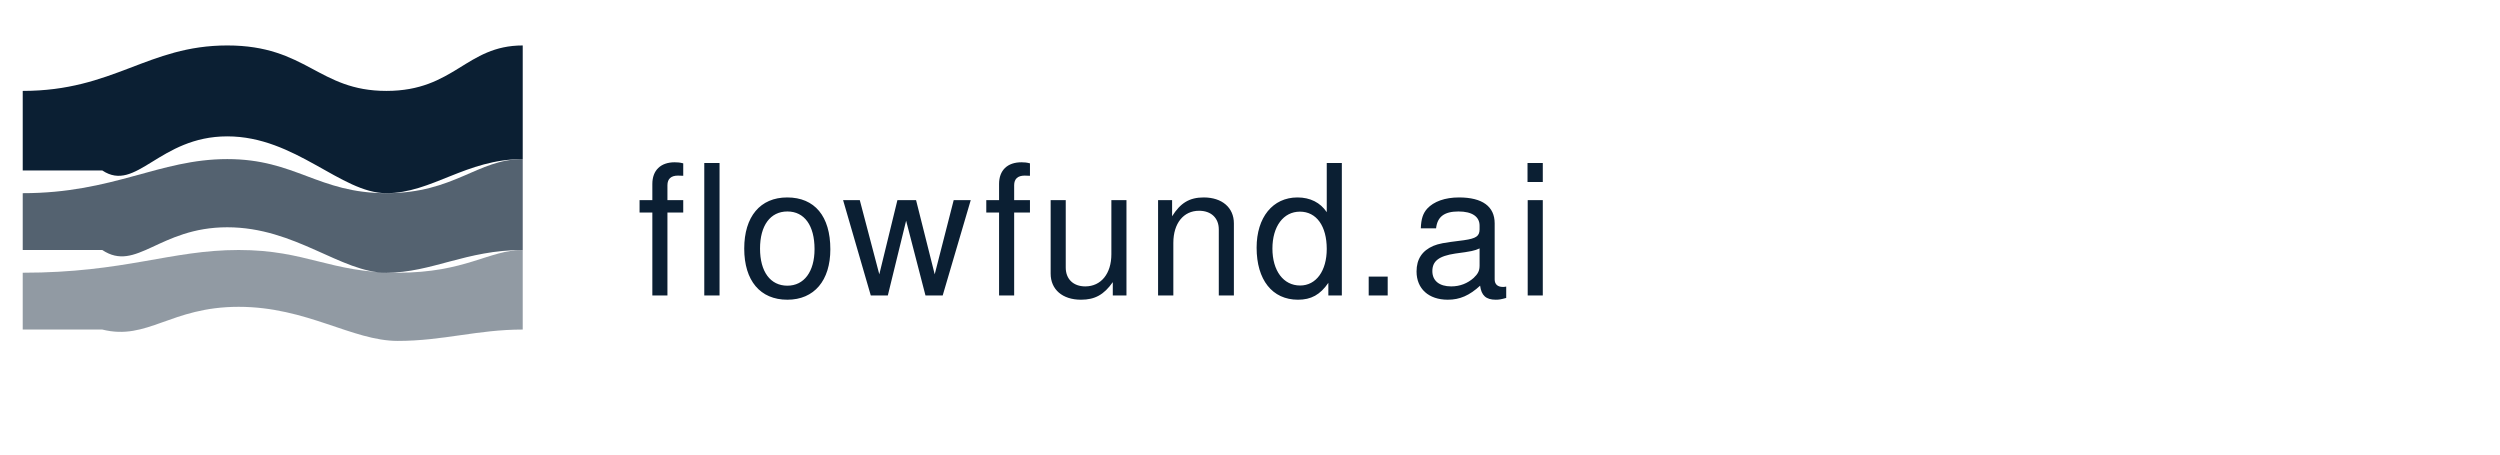
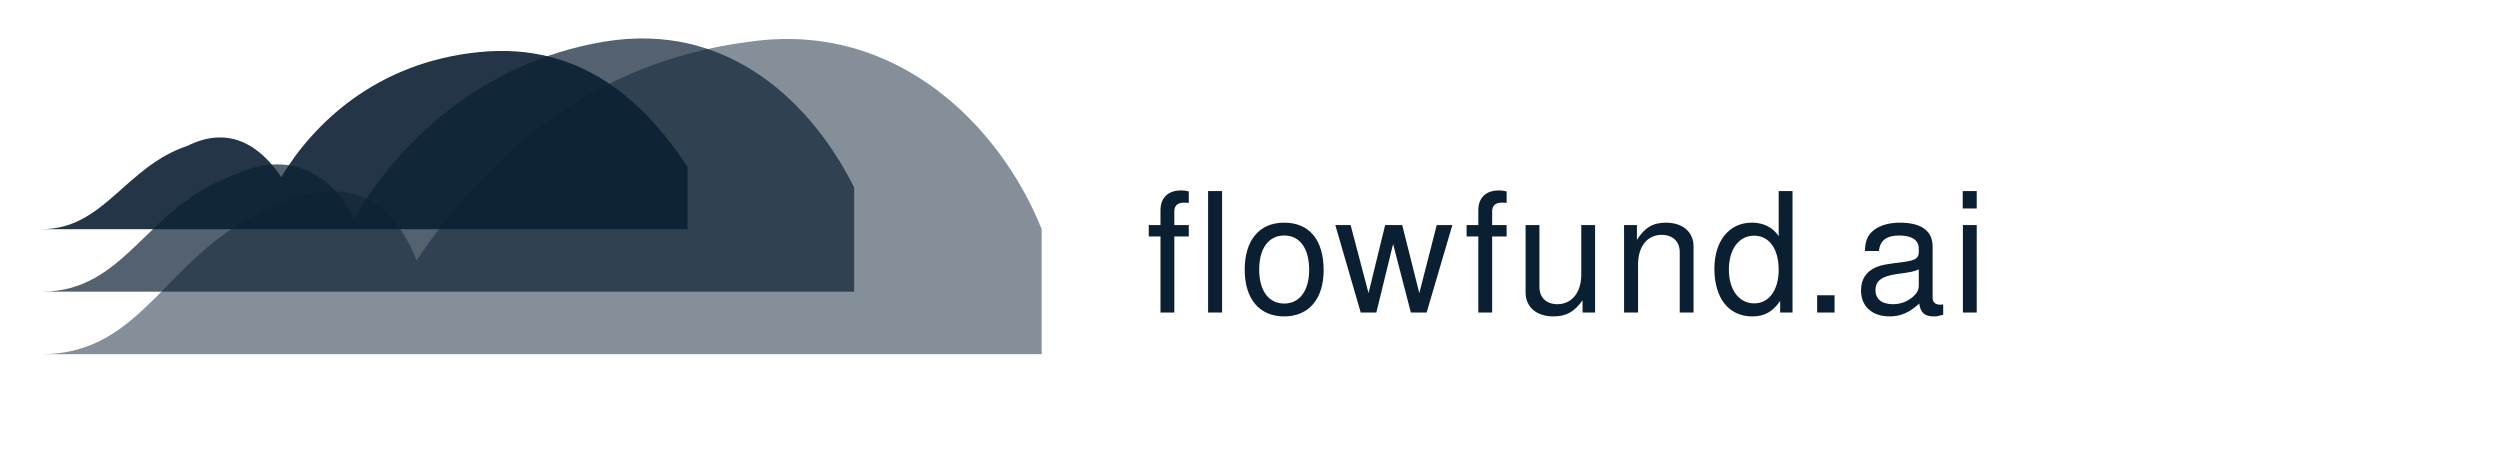
- <svg xmlns="http://www.w3.org/2000/svg" viewBox="0 0 220 40" role="img" aria-label="flowfund.ai">
-   <g transform="translate(0,4)">
-     <path fill="#0B1F33" d="M2 4 C10 4 13 0 20 0 S28 4 34 4 S41 0 46 0 L46 10 C41 10 38 13 34 13 S26 8 20 8 S12 13 9 11 L2 11 Z" />
-     <path fill="#0B1F33" opacity="0.7" d="M2 13 C10 13 14 10 20 10 S28 13 34 13 S42 10 46 10 L46 18 C41 18 38 20 34 20 S26 16 20 16 S12 20 9 18 L2 18 Z" />
-     <path fill="#0B1F33" opacity="0.45" d="M2 20 C11 20 15 18 21 18 S29 20 35 20 S43 18 46 18 L46 25 C42 25 39 26 35 26 S27 23 21 23 S13 26 9 25 L2 25 Z" />
-   </g>
-   <text x="56" y="26" fill="#0B1F33" font-family="'Outfit', 'Helvetica Neue', Helvetica, Arial, sans-serif" font-size="16" font-weight="500" letter-spacing="0.03em">flowfund<tspan opacity="0.5" font-weight="400">.ai</tspan>
+ <svg xmlns="http://www.w3.org/2000/svg" viewBox="0 0 240 44" role="img" aria-label="flowfund.ai">
+   <path fill="#0B1F33" opacity="0.9" d="M4 22 C10 22 12 16 18 14 C22 12 25 14 27 17 C30 12 36 6 46 5 C56 4 62 10 66 16 L66 22 L4 22 Z" />
+   <path fill="#0B1F33" opacity="0.7" d="M4 28 C12 28 14 20 22 17 C28 14 32 17 34 21 C38 14 46 6 58 4 C70 2 78 10 82 18 L82 28 L4 28 Z" />
+   <path fill="#0B1F33" opacity="0.5" d="M4 34 C14 34 16 24 26 20 C34 16 38 20 40 25 C46 16 56 6 72 4 C86 2 96 12 100 22 L100 34 L4 34 Z" />
+   <text x="110" y="30" fill="#0B1F33" font-family="'Outfit', 'Helvetica Neue', Helvetica, Arial, sans-serif" font-size="16" font-weight="500" letter-spacing="0.03em">flowfund<tspan opacity="0.5" font-weight="400">.ai</tspan>
  </text>
</svg>
